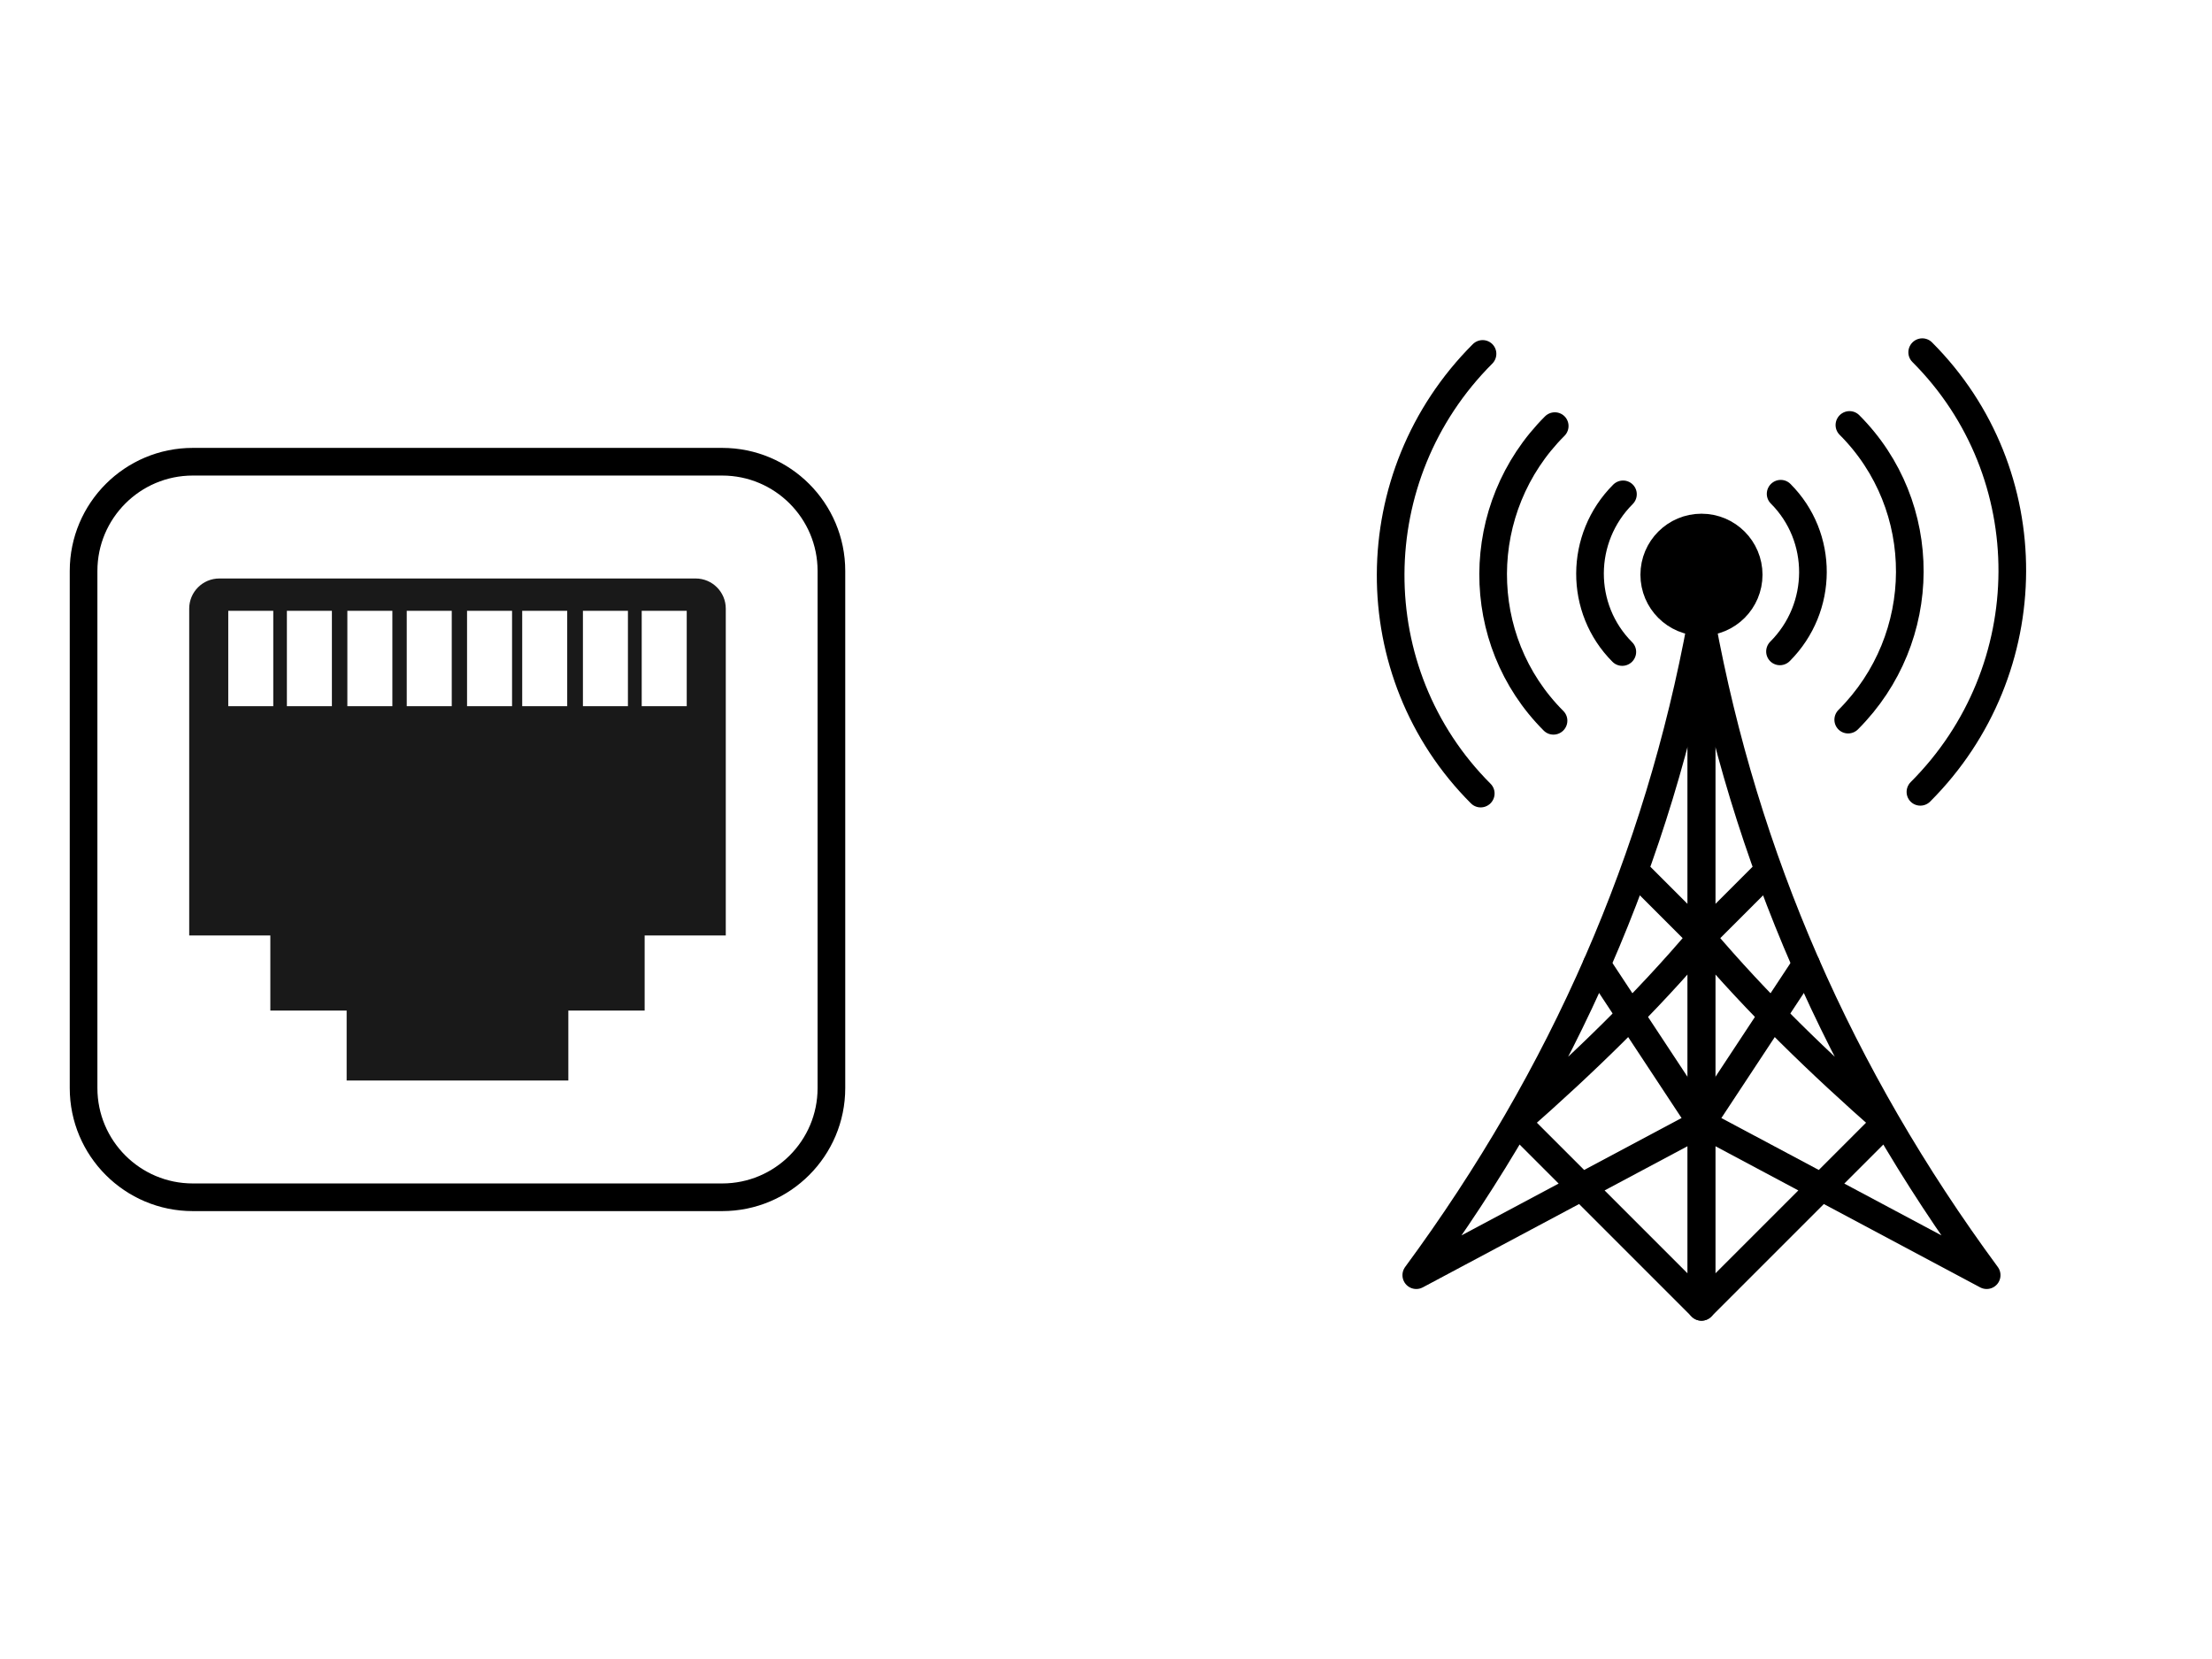
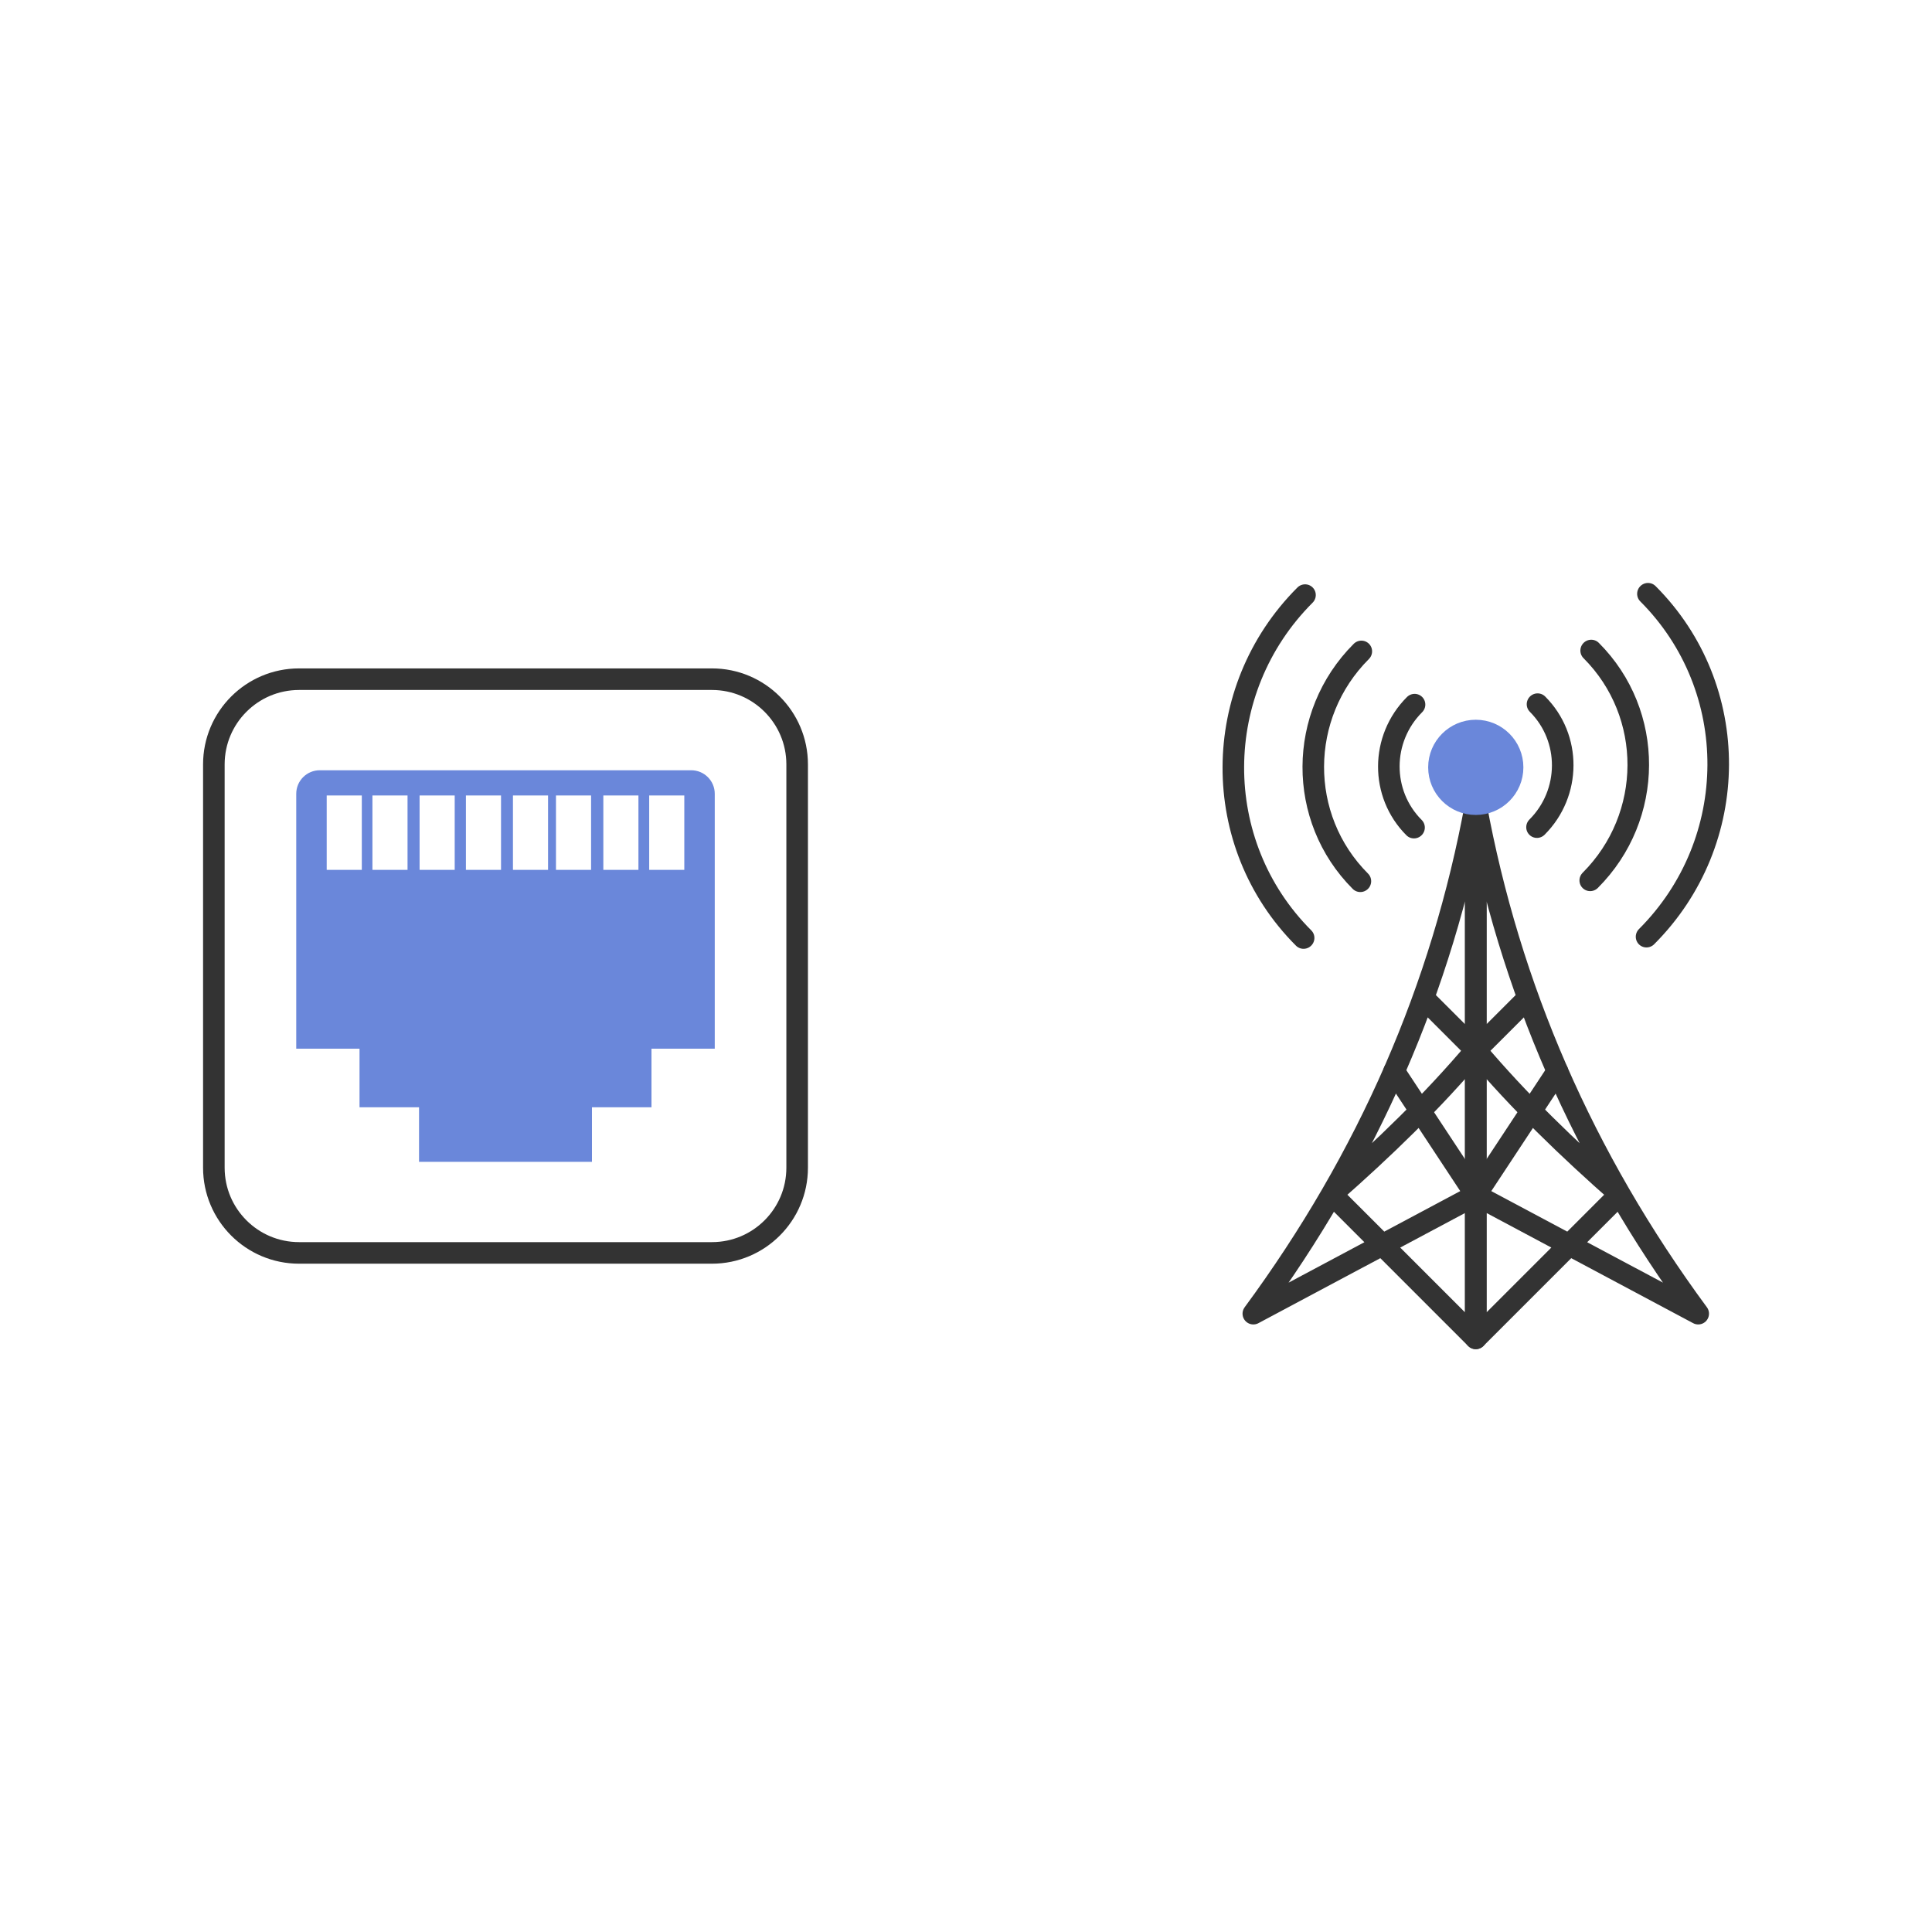
- <svg xmlns="http://www.w3.org/2000/svg" width="100%" height="100%" viewBox="0 0 800 600" version="1.1" xml:space="preserve" style="fill-rule:evenodd;clip-rule:evenodd;stroke-linecap:round;stroke-linejoin:round;stroke-miterlimit:1.5;">
-   <g transform="matrix(2.04501,0,0,2.04501,-18.5928,95.499)">
-     <g transform="matrix(1.2873,0,0,1.2873,-45.2311,-32.301)">
-       <path d="M130.763,117.334L130.763,127.652L120.279,127.652L120.279,137.26L89.821,137.26L89.821,127.652L79.338,127.652L79.338,117.334L68.192,117.334L68.192,72.43C68.192,70.144 70.049,68.288 72.335,68.288L137.766,68.288C140.052,68.288 141.908,70.144 141.908,72.43L141.908,117.334L130.763,117.334ZM79.741,72.729L73.558,72.729L73.558,85.831L79.741,85.831L79.741,72.729ZM87.795,72.729L81.612,72.729L81.612,85.831L87.795,85.831L87.795,72.729ZM96.102,72.729L89.919,72.729L89.919,85.831L96.102,85.831L96.102,72.729ZM104.262,72.729L98.078,72.729L98.078,85.831L104.262,85.831L104.262,72.729ZM112.546,72.729L106.363,72.729L106.363,85.831L112.546,85.831L112.546,72.729ZM120.124,72.729L113.941,72.729L113.941,85.831L120.124,85.831L120.124,72.729ZM128.465,72.729L122.282,72.729L122.282,85.831L128.465,85.831L128.465,72.729ZM136.543,72.729L130.359,72.729L130.359,85.831L136.543,85.831L136.543,72.729Z" style="fill-opacity:0.9;" />
-       <g transform="matrix(1,0,0,1,-0.268368,0)">
-         <path d="M156.689,67.252C156.689,58.971 149.966,52.248 141.685,52.248L68.953,52.248C60.672,52.248 53.949,58.971 53.949,67.252L53.949,138.296C53.949,146.577 60.672,153.3 68.953,153.3L141.685,153.3C149.966,153.3 156.689,146.577 156.689,138.296L156.689,67.252Z" style="fill:none;stroke:black;stroke-width:3.8px;" />
+ <svg xmlns="http://www.w3.org/2000/svg" width="200" height="200" viewBox="0 0 160000 120000" version="1.1" xml:space="preserve" style="clip-rule:evenodd;fill-rule:evenodd;stroke-linecap:round;stroke-linejoin:round;stroke-miterlimit:1.5" id="svg3421">
+   <defs id="defs3425">
+                     
+                     
+                     
+                 </defs>
+   <g transform="matrix(365.2447,0,0,365.2447,8991.441,23479.689)" id="g3419">
+     <g transform="matrix(1.2873,0,0,1.2873,-45.2311,-32.301)" id="g3375">
+       <path d="m 130.763,117.334 v 10.318 h -10.484 v 9.608 H 89.821 v -9.608 H 79.338 V 117.334 H 68.192 V 72.43 c 0,-2.286 1.857,-4.142 4.143,-4.142 h 65.431 c 2.286,0 4.142,1.856 4.142,4.142 v 44.904 z M 79.741,72.729 h -6.183 v 13.102 h 6.183 z m 8.054,0 h -6.183 v 13.102 h 6.183 z m 8.307,0 h -6.183 v 13.102 h 6.183 z m 8.16,0 h -6.184 v 13.102 h 6.184 z m 8.284,0 h -6.183 v 13.102 h 6.183 z m 7.578,0 h -6.183 v 13.102 h 6.183 z m 8.341,0 h -6.183 v 13.102 h 6.183 z m 8.078,0 h -6.184 v 13.102 h 6.184 z" style="fill-opacity:1;fill:#6a87da" id="path3369" />
+       <g transform="translate(-0.268368)" id="g3373" style="stroke:#333333;stroke-opacity:1">
+         <path d="m 156.689,67.252 c 0,-8.281 -6.723,-15.004 -15.004,-15.004 H 68.953 c -8.281,0 -15.004,6.723 -15.004,15.004 v 71.044 c 0,8.281 6.723,15.004 15.004,15.004 h 72.732 c 8.281,0 15.004,-6.723 15.004,-15.004 z" style="fill:none;stroke:#333333;stroke-width:3.8px;stroke-opacity:1" id="path3371" />
      </g>
    </g>
-     <g transform="matrix(1,0,0,1,2.60657,10.8501)">
-       <g transform="matrix(1,0,0,1,0.163941,0)">
-         <g transform="matrix(1.52859,0,0,1.52859,-162.649,-68.7417)">
-           <g transform="matrix(1,0,0,1,0.593186,4.24723)">
-             <circle cx="306.8" cy="69.571" r="5.462" style="stroke:black;stroke-width:3.2px;" />
-           </g>
-           <path d="M307.393,137.26L274.398,154.854C291.438,131.721 302.395,106.515 307.393,79.28L307.393,158.519L286.021,137.147C293.696,130.401 300.97,123.38 307.393,115.775L299.632,108.014" style="fill:none;stroke:black;stroke-width:3.2px;" />
-           <path d="M295.283,118.899L307.393,137.26" style="fill:none;stroke:black;stroke-width:3.2px;" />
+     <g transform="translate(2.60657,10.8501)" id="g3417">
+       <g transform="translate(0.163941)" id="g3393">
+         <path id="path3381" style="fill:none;stroke:#333333;stroke-width:4.891;stroke-miterlimit:1.5;stroke-dasharray:none;stroke-opacity:1" d="m 307.229,141.073 -50.436,26.894 C 282.84,132.606 299.589,94.076 307.229,52.445 V 173.569 l -32.669,-32.669 c 11.732,-10.312 22.851,-21.044 32.669,-32.669 L 295.365,96.367" />
+         <path id="path3383" style="fill:none;stroke:#333333;stroke-width:4.891px;stroke-opacity:1" d="m 288.718,113.006 18.511,28.066" />
+         <g transform="matrix(-1.52859,0,0,1.52859,777.108,-68.7417)" id="g3391" style="stroke:#333333;stroke-opacity:1">
+           <path d="m 307.393,137.26 -32.995,17.594 c 17.04,-23.133 27.997,-48.339 32.995,-75.574 v 79.239 l -21.372,-21.372 c 7.675,-6.746 14.949,-13.767 21.372,-21.372 l -7.761,-7.761" style="fill:none;stroke:#333333;stroke-width:3.2px;stroke-opacity:1" id="path3387" />
+           <path d="m 295.283,118.899 12.11,18.361" style="fill:none;stroke:#333333;stroke-width:3.2px;stroke-opacity:1" id="path3389" />
        </g>
-         <g transform="matrix(-1.52859,0,0,1.52859,777.108,-68.7417)">
-           <path d="M307.393,137.26L274.398,154.854C291.438,131.721 302.395,106.515 307.393,79.28L307.393,158.519L286.021,137.147C293.696,130.401 300.97,123.38 307.393,115.775L299.632,108.014" style="fill:none;stroke:black;stroke-width:3.2px;" />
-           <path d="M295.283,118.899L307.393,137.26" style="fill:none;stroke:black;stroke-width:3.2px;" />
+         <g style="fill:#6a87da;fill-opacity:1;stroke:#6a87da;stroke-opacity:1" id="g3379" transform="matrix(1.52859,0,0,1.52859,-161.7423,-62.24943)">
+           <circle id="circle3377" style="fill:#6a87da;fill-opacity:1;stroke:#6a87da;stroke-width:3.2px;stroke-opacity:1" r="5.462" cy="69.571" cx="306.8" />
        </g>
      </g>
-       <g transform="matrix(0.556237,-0.556237,0.551811,0.551811,127.244,127.334)">
-         <g transform="matrix(1,0,0,1,0.496152,9.90259)">
-           <path d="M211.396,77.61C211.396,63.721 222.672,52.445 236.561,52.445" style="fill:none;stroke:black;stroke-width:6.24px;" />
+       <g transform="matrix(0.556237,-0.556237,0.551811,0.551811,127.244,127.334)" id="g3415" style="stroke:#333333;stroke-opacity:1">
+         <g transform="translate(0.496152,9.90259)" id="g3397" style="stroke:#333333;stroke-opacity:1">
+           <path d="m 211.396,77.61 c 0,-13.889 11.276,-25.165 25.165,-25.165" style="fill:none;stroke:#333333;stroke-width:6.24px;stroke-opacity:1" id="path3395" />
        </g>
-         <g transform="matrix(1,0,0,1,0.496152,9.90259)">
-           <path d="M261.725,77.61C261.725,91.498 250.449,102.774 236.561,102.774" style="fill:none;stroke:black;stroke-width:6.24px;" />
+         <g transform="translate(0.496152,9.90259)" id="g3401" style="stroke:#333333;stroke-opacity:1">
+           <path d="m 261.725,77.61 c 0,13.888 -11.276,25.164 -25.164,25.164" style="fill:none;stroke:#333333;stroke-width:6.24px;stroke-opacity:1" id="path3399" />
        </g>
-         <g transform="matrix(1,0,0,1,2.07862,4.73302)">
-           <path d="M187.945,82.779C187.945,56.821 209.02,35.746 234.978,35.746" style="fill:none;stroke:black;stroke-width:6.24px;" />
+         <g transform="translate(2.07862,4.73302)" id="g3405" style="stroke:#333333;stroke-opacity:1">
+           <path d="m 187.945,82.779 c 0,-25.958 21.075,-47.033 47.033,-47.033" style="fill:none;stroke:#333333;stroke-width:6.24px;stroke-opacity:1" id="path3403" />
        </g>
-         <g transform="matrix(1,0,0,1,2.07862,4.73302)">
-           <path d="M282.011,82.779C282.011,108.738 260.937,129.812 234.978,129.812" style="fill:none;stroke:black;stroke-width:6.24px;" />
+         <g transform="translate(2.07862,4.73302)" id="g3409" style="stroke:#333333;stroke-opacity:1">
+           <path d="m 282.011,82.779 c 0,25.959 -21.074,47.033 -47.033,47.033" style="fill:none;stroke:#333333;stroke-width:6.24px;stroke-opacity:1" id="path3407" />
        </g>
-         <path d="M307.229,87.512C307.229,126.242 275.786,157.685 237.057,157.685" style="fill:none;stroke:black;stroke-width:6.24px;" />
-         <path d="M166.884,87.512C166.884,48.783 198.328,17.34 237.057,17.34" style="fill:none;stroke:black;stroke-width:6.24px;" />
+         <path d="m 307.229,87.512 c 0,38.73 -31.443,70.173 -70.172,70.173" style="fill:none;stroke:#333333;stroke-width:6.24px;stroke-opacity:1" id="path3411" />
+         <path d="m 166.884,87.512 c 0,-38.729 31.444,-70.172 70.173,-70.172" style="fill:none;stroke:#333333;stroke-width:6.24px;stroke-opacity:1" id="path3413" />
      </g>
    </g>
  </g>
</svg>
